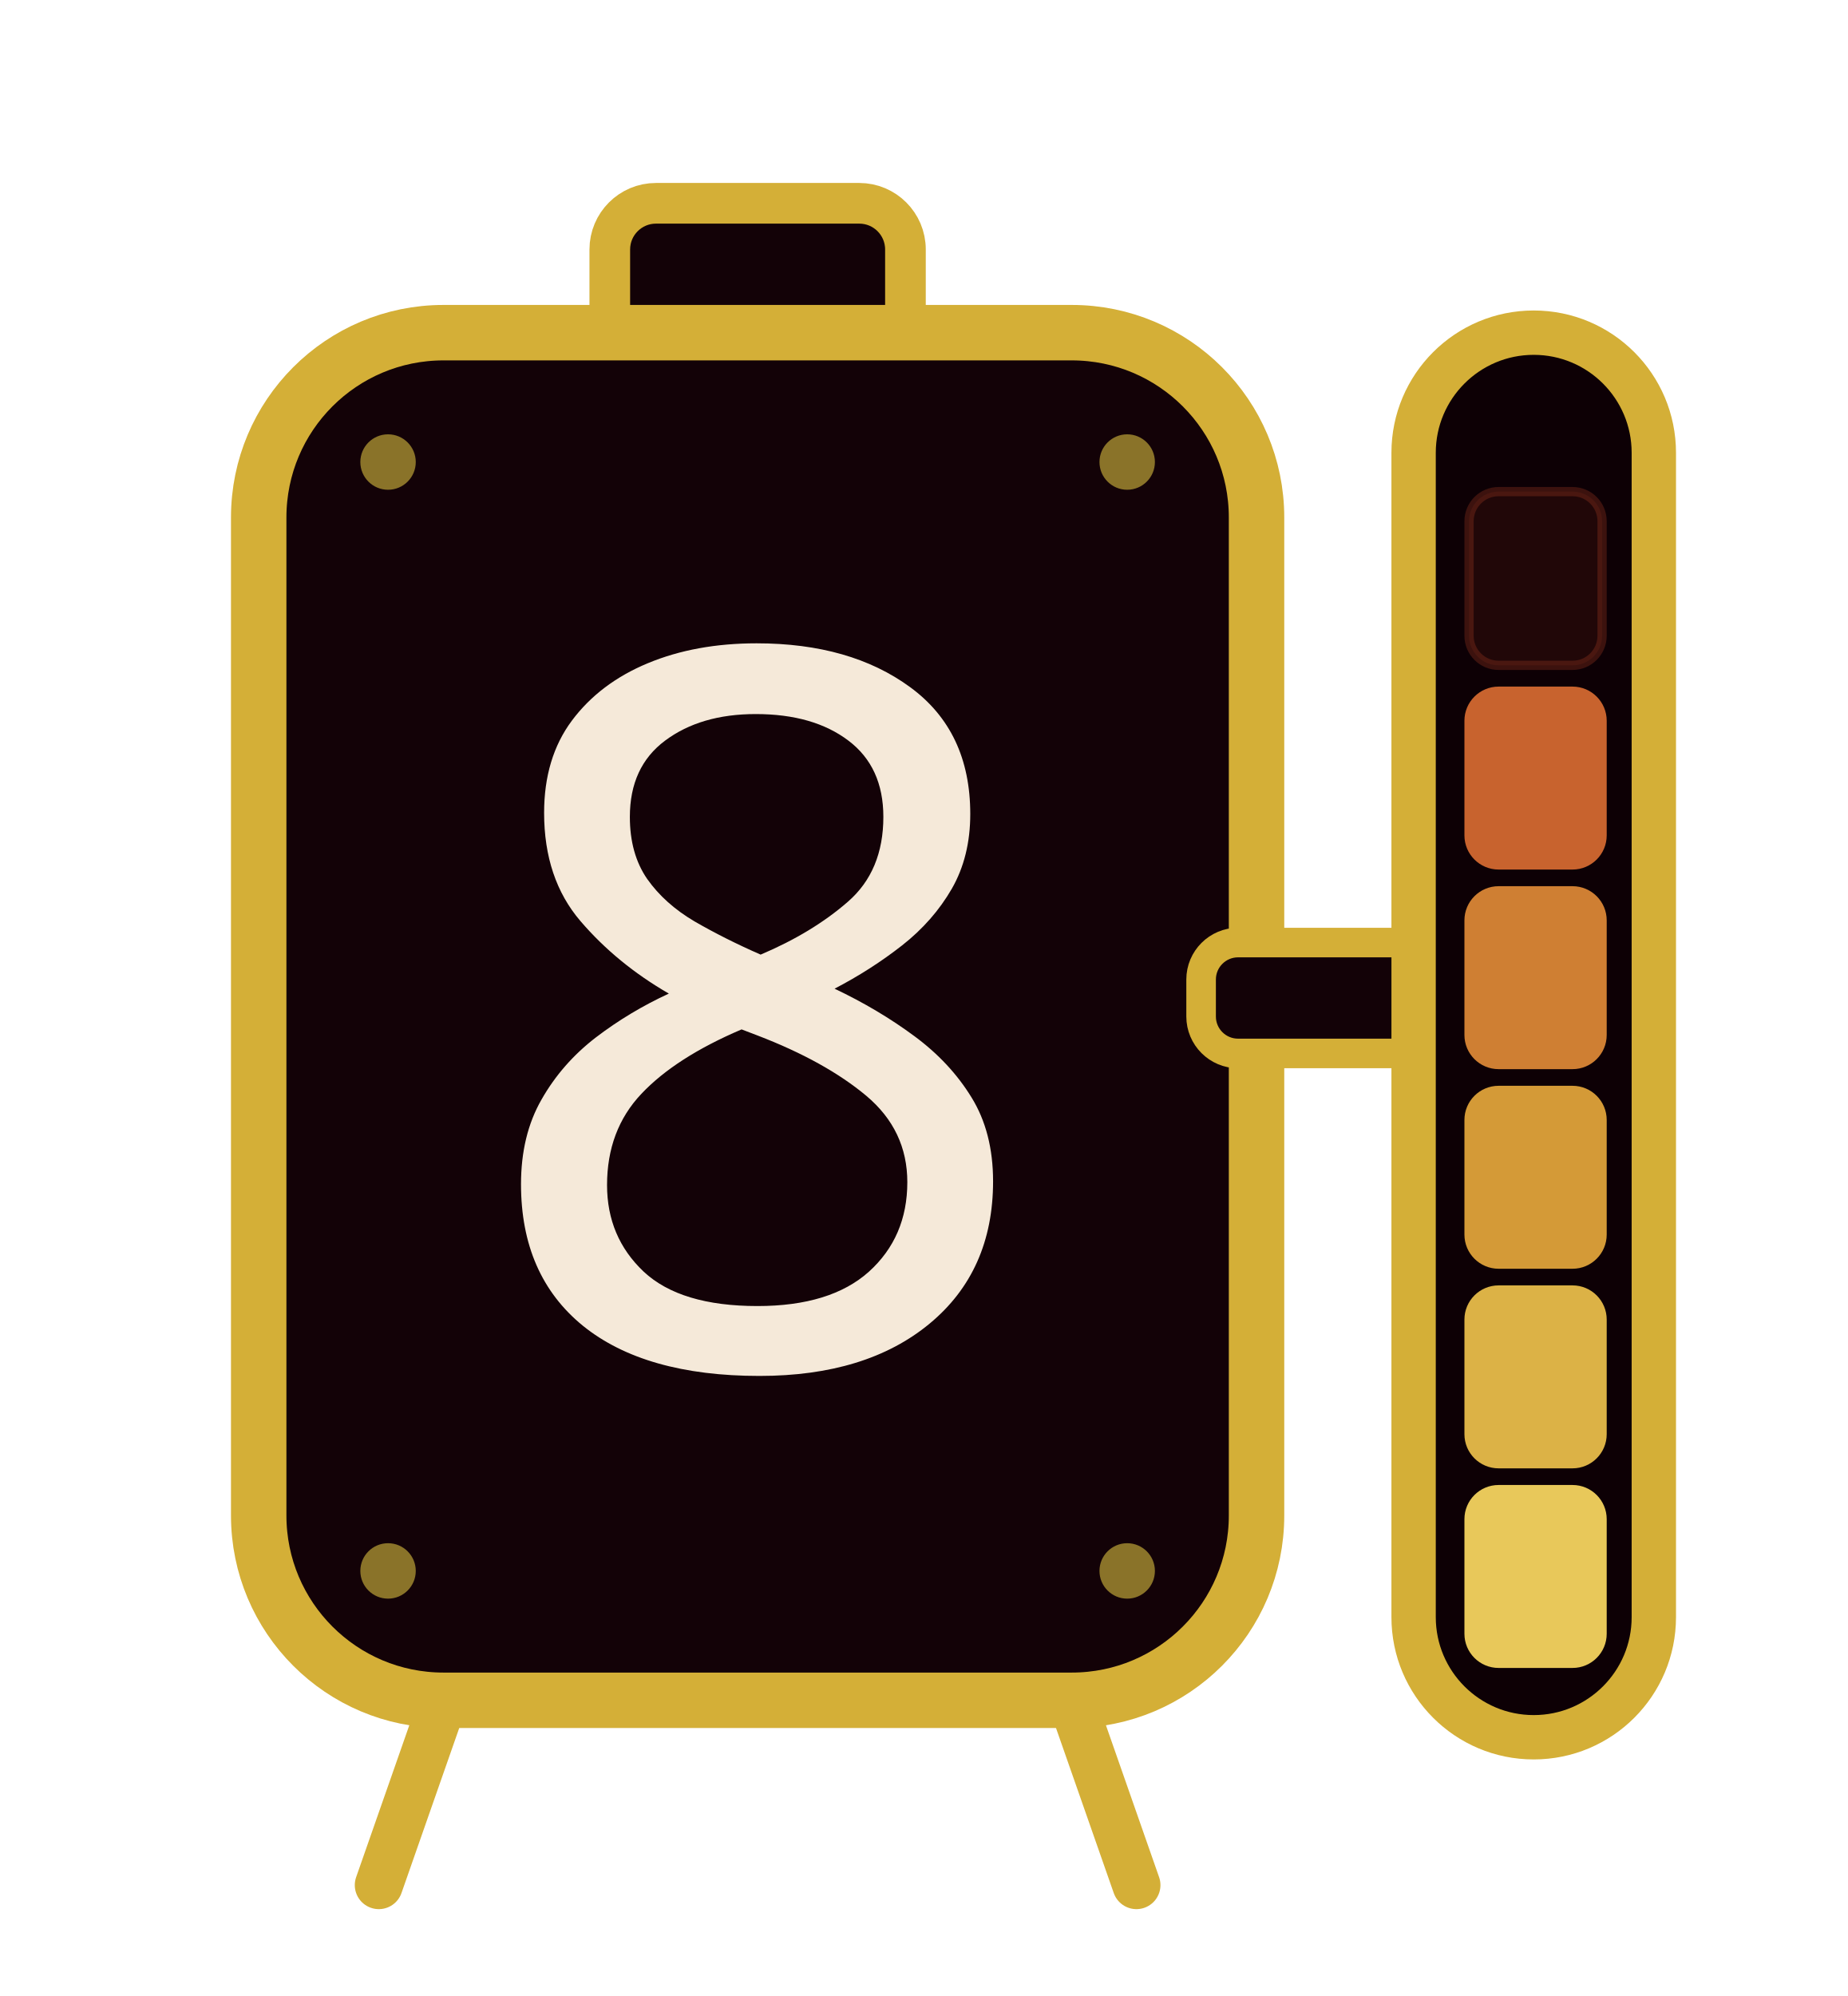
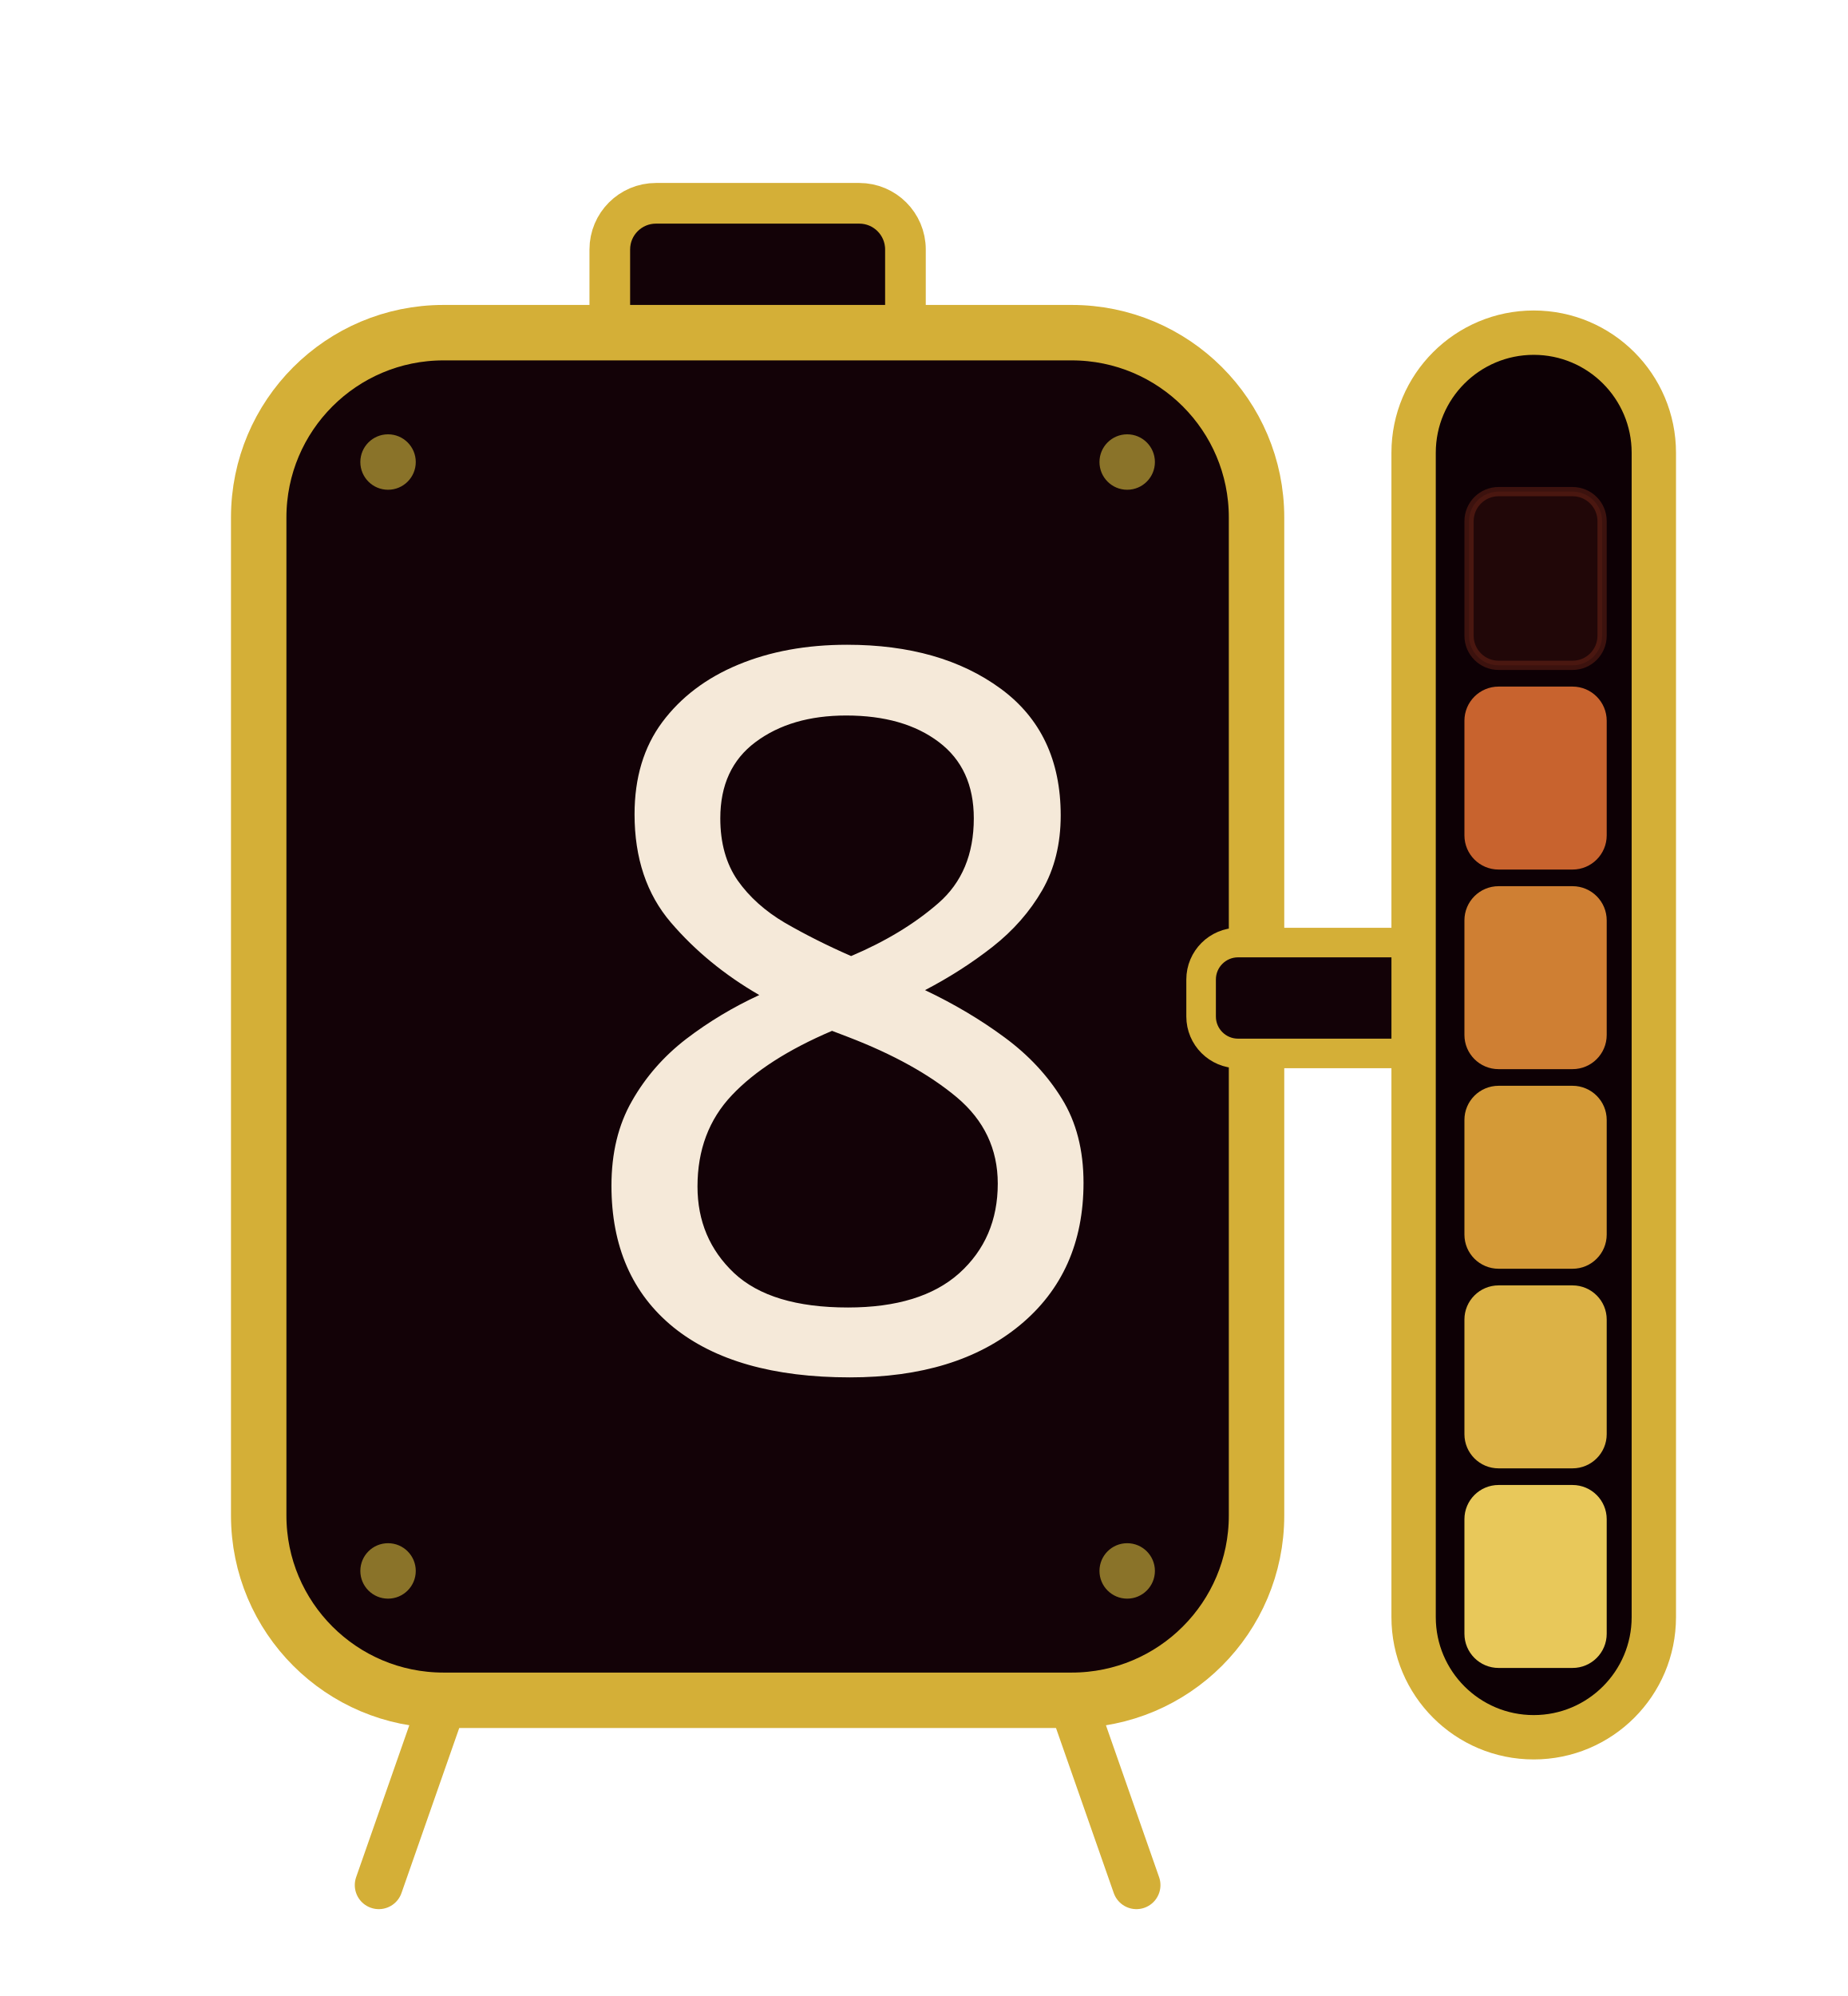
<svg xmlns="http://www.w3.org/2000/svg" viewBox="0 0 100 108" width="200" height="216">
  <rect x="33" y="11" width="16" height="8" rx="2.5" fill="#130207" stroke="#d4af37" stroke-width="2.2" />
  <path d="M24 92 l-3.5 10 M58 92 l3.5 10" stroke="#d4af37" stroke-width="2.6" stroke-linecap="round" />
  <rect x="14" y="18" width="54" height="74" rx="10" fill="#130207" stroke="#d4af37" stroke-width="3" />
  <circle cx="21" cy="25" r="1.5" fill="#8a7329" />
  <circle cx="61" cy="25" r="1.5" fill="#8a7329" />
  <circle cx="21" cy="85" r="1.5" fill="#8a7329" />
  <circle cx="61" cy="85" r="1.5" fill="#8a7329" />
-   <text x="41" y="73.9" text-anchor="middle" font-family="'Bebas Neue', Impact, sans-serif" font-size="54" fill="#f5e9d9">8</text>
+   <text x="30.45" y="73.98" font-family="'Bebas Neue', Impact, sans-serif" font-size="54" fill="#f5e9d9">8</text>
  <rect x="65" y="51" width="14" height="6" rx="2" fill="#130207" stroke="#d4af37" stroke-width="1.6" />
  <rect x="76.5" y="18" width="13" height="76" rx="6.5" fill="#0d0005" stroke="#d4af37" stroke-width="2.4" />
  <rect x="79.5" y="80.6" width="7.2" height="9.4" rx="1.6" fill="#e8c85a" fill-opacity="1" stroke="#e8c85a" stroke-opacity="1" stroke-width="0.5" />
  <rect x="79.5" y="69.8" width="7.2" height="9.4" rx="1.6" fill="#dcb246" fill-opacity="1" stroke="#dcb246" stroke-opacity="1" stroke-width="0.5" />
  <rect x="79.5" y="59.0" width="7.2" height="9.4" rx="1.6" fill="#d49a37" fill-opacity="1" stroke="#d49a37" stroke-opacity="1" stroke-width="0.5" />
  <rect x="79.5" y="48.2" width="7.2" height="9.4" rx="1.6" fill="#cf7f33" fill-opacity="1" stroke="#cf7f33" stroke-opacity="1" stroke-width="0.5" />
  <rect x="79.5" y="37.4" width="7.2" height="9.4" rx="1.6" fill="#c8632e" fill-opacity="1" stroke="#c8632e" stroke-opacity="1" stroke-width="0.5" />
  <rect x="79.5" y="26.6" width="7.2" height="9.4" rx="1.6" fill="#c0472a" fill-opacity="0.11" stroke="#c0472a" stroke-opacity="0.26" stroke-width="0.5" />
</svg>
